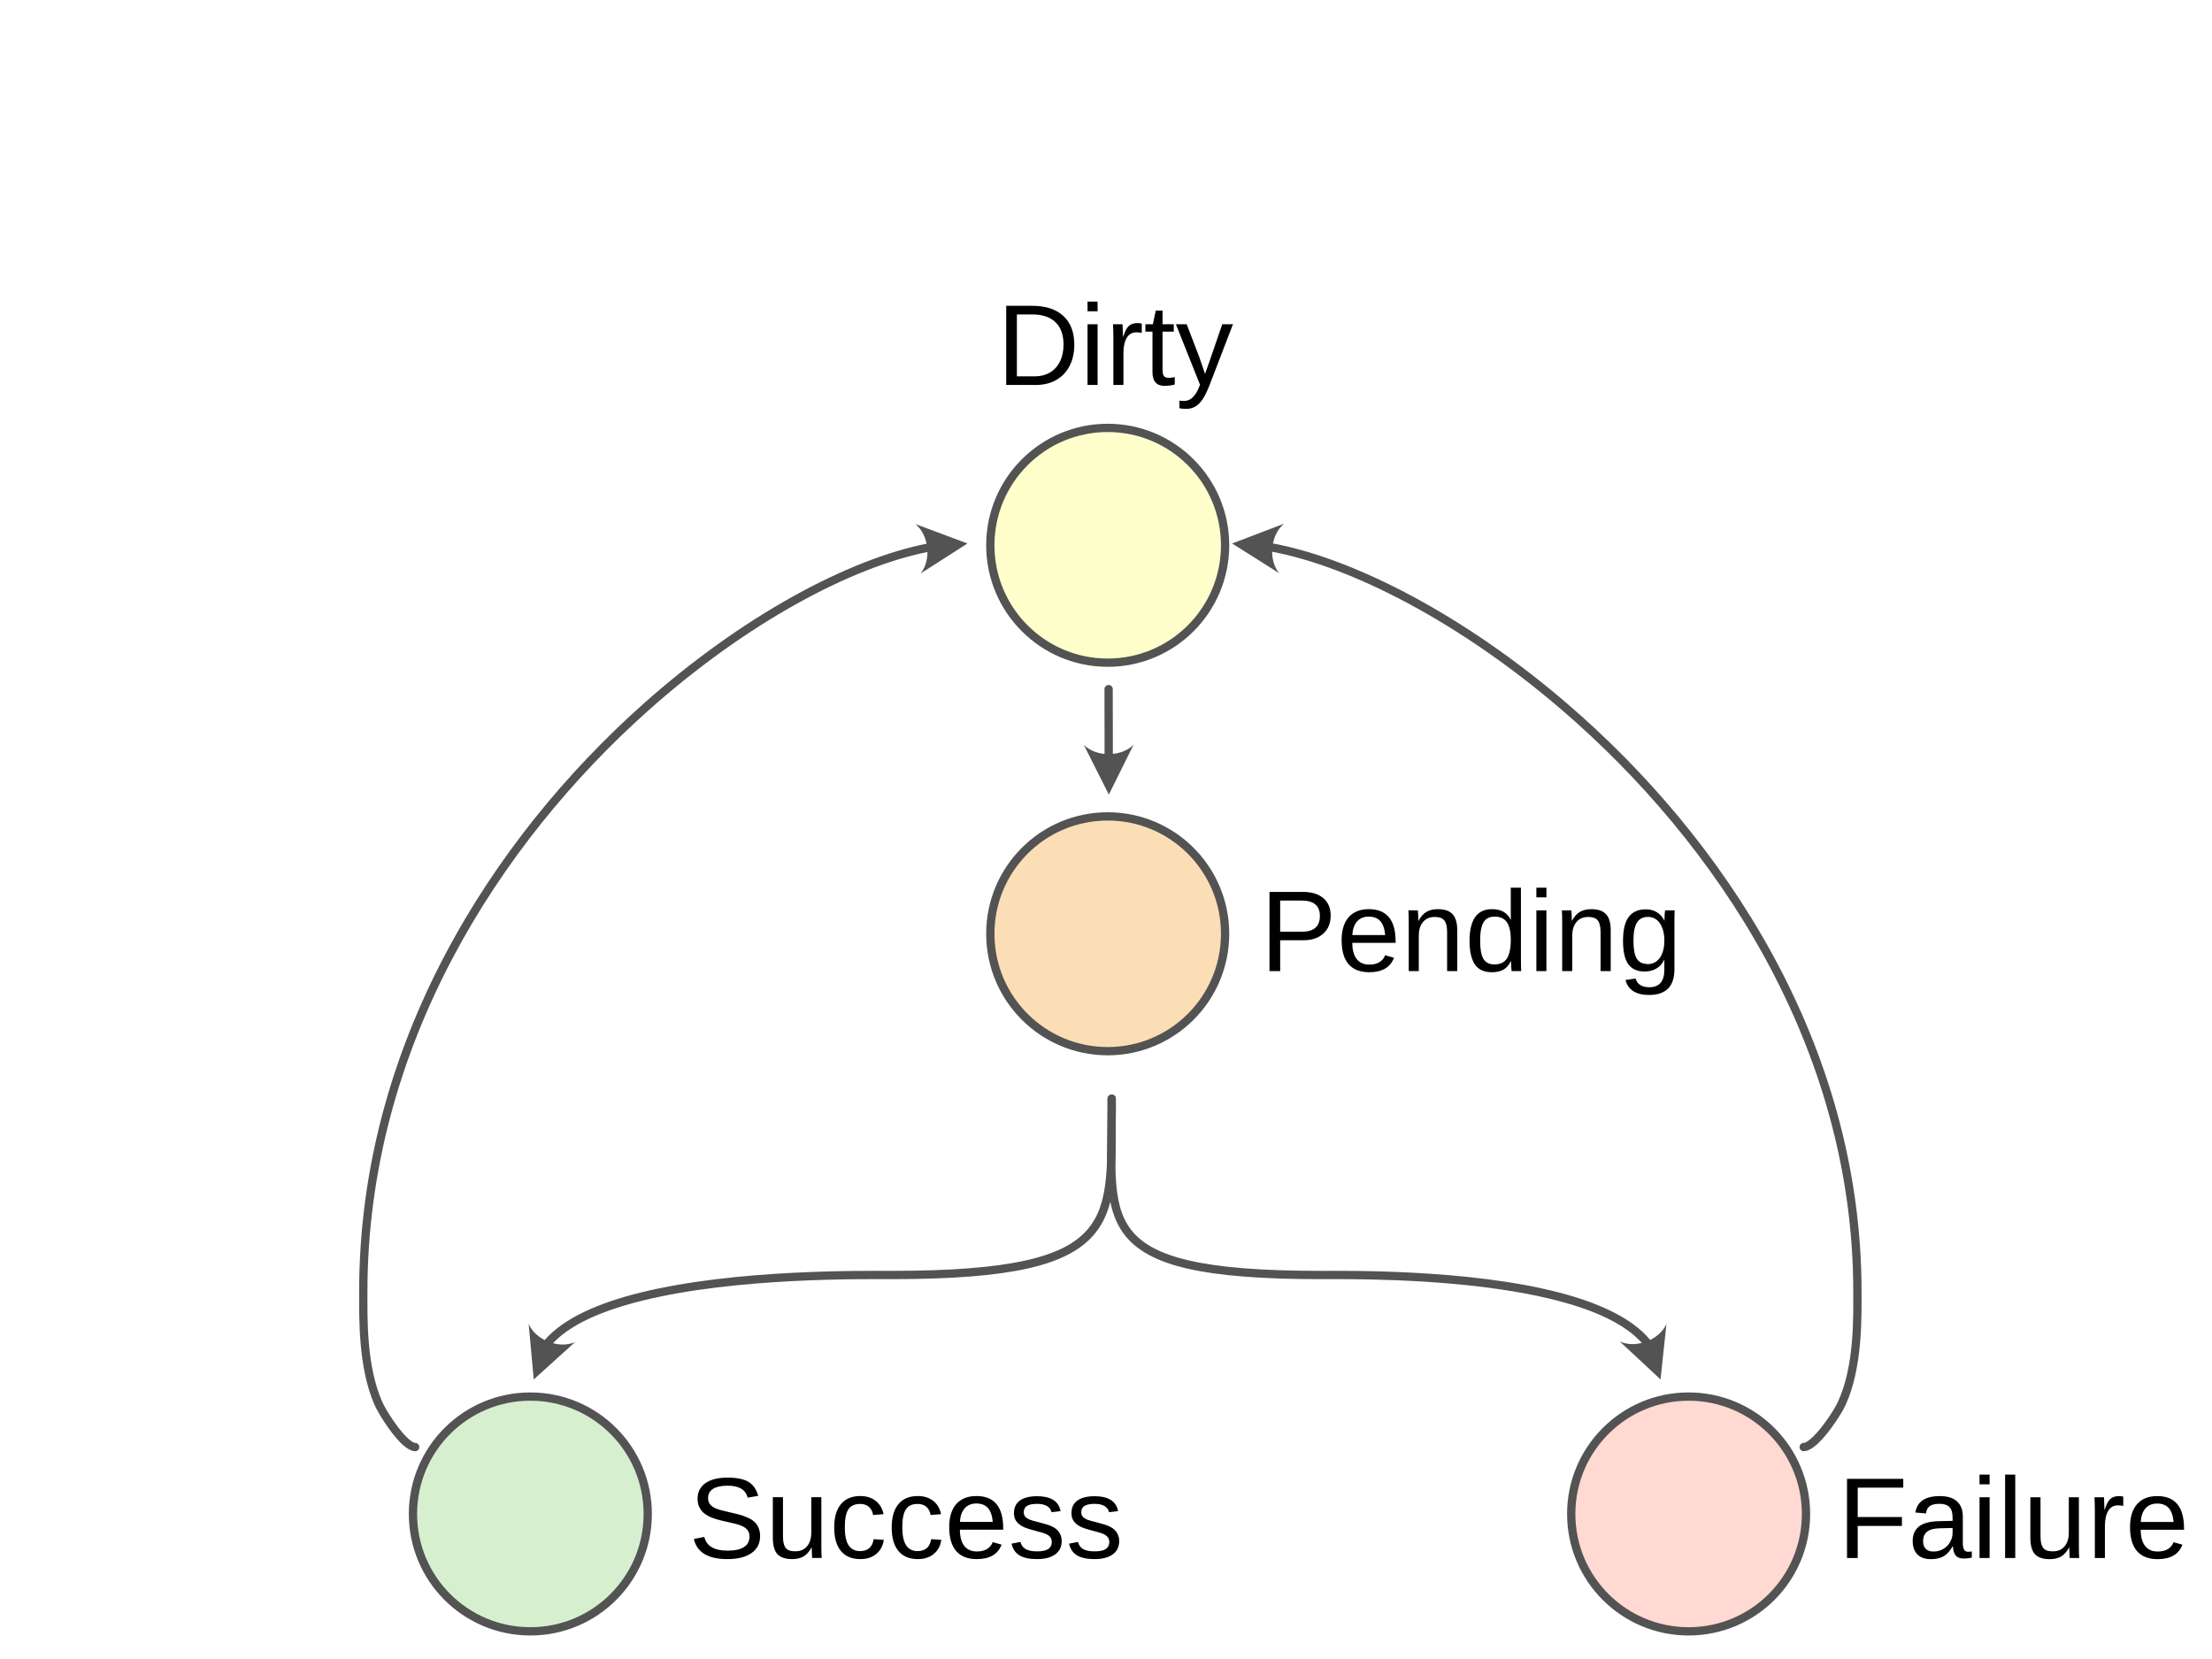
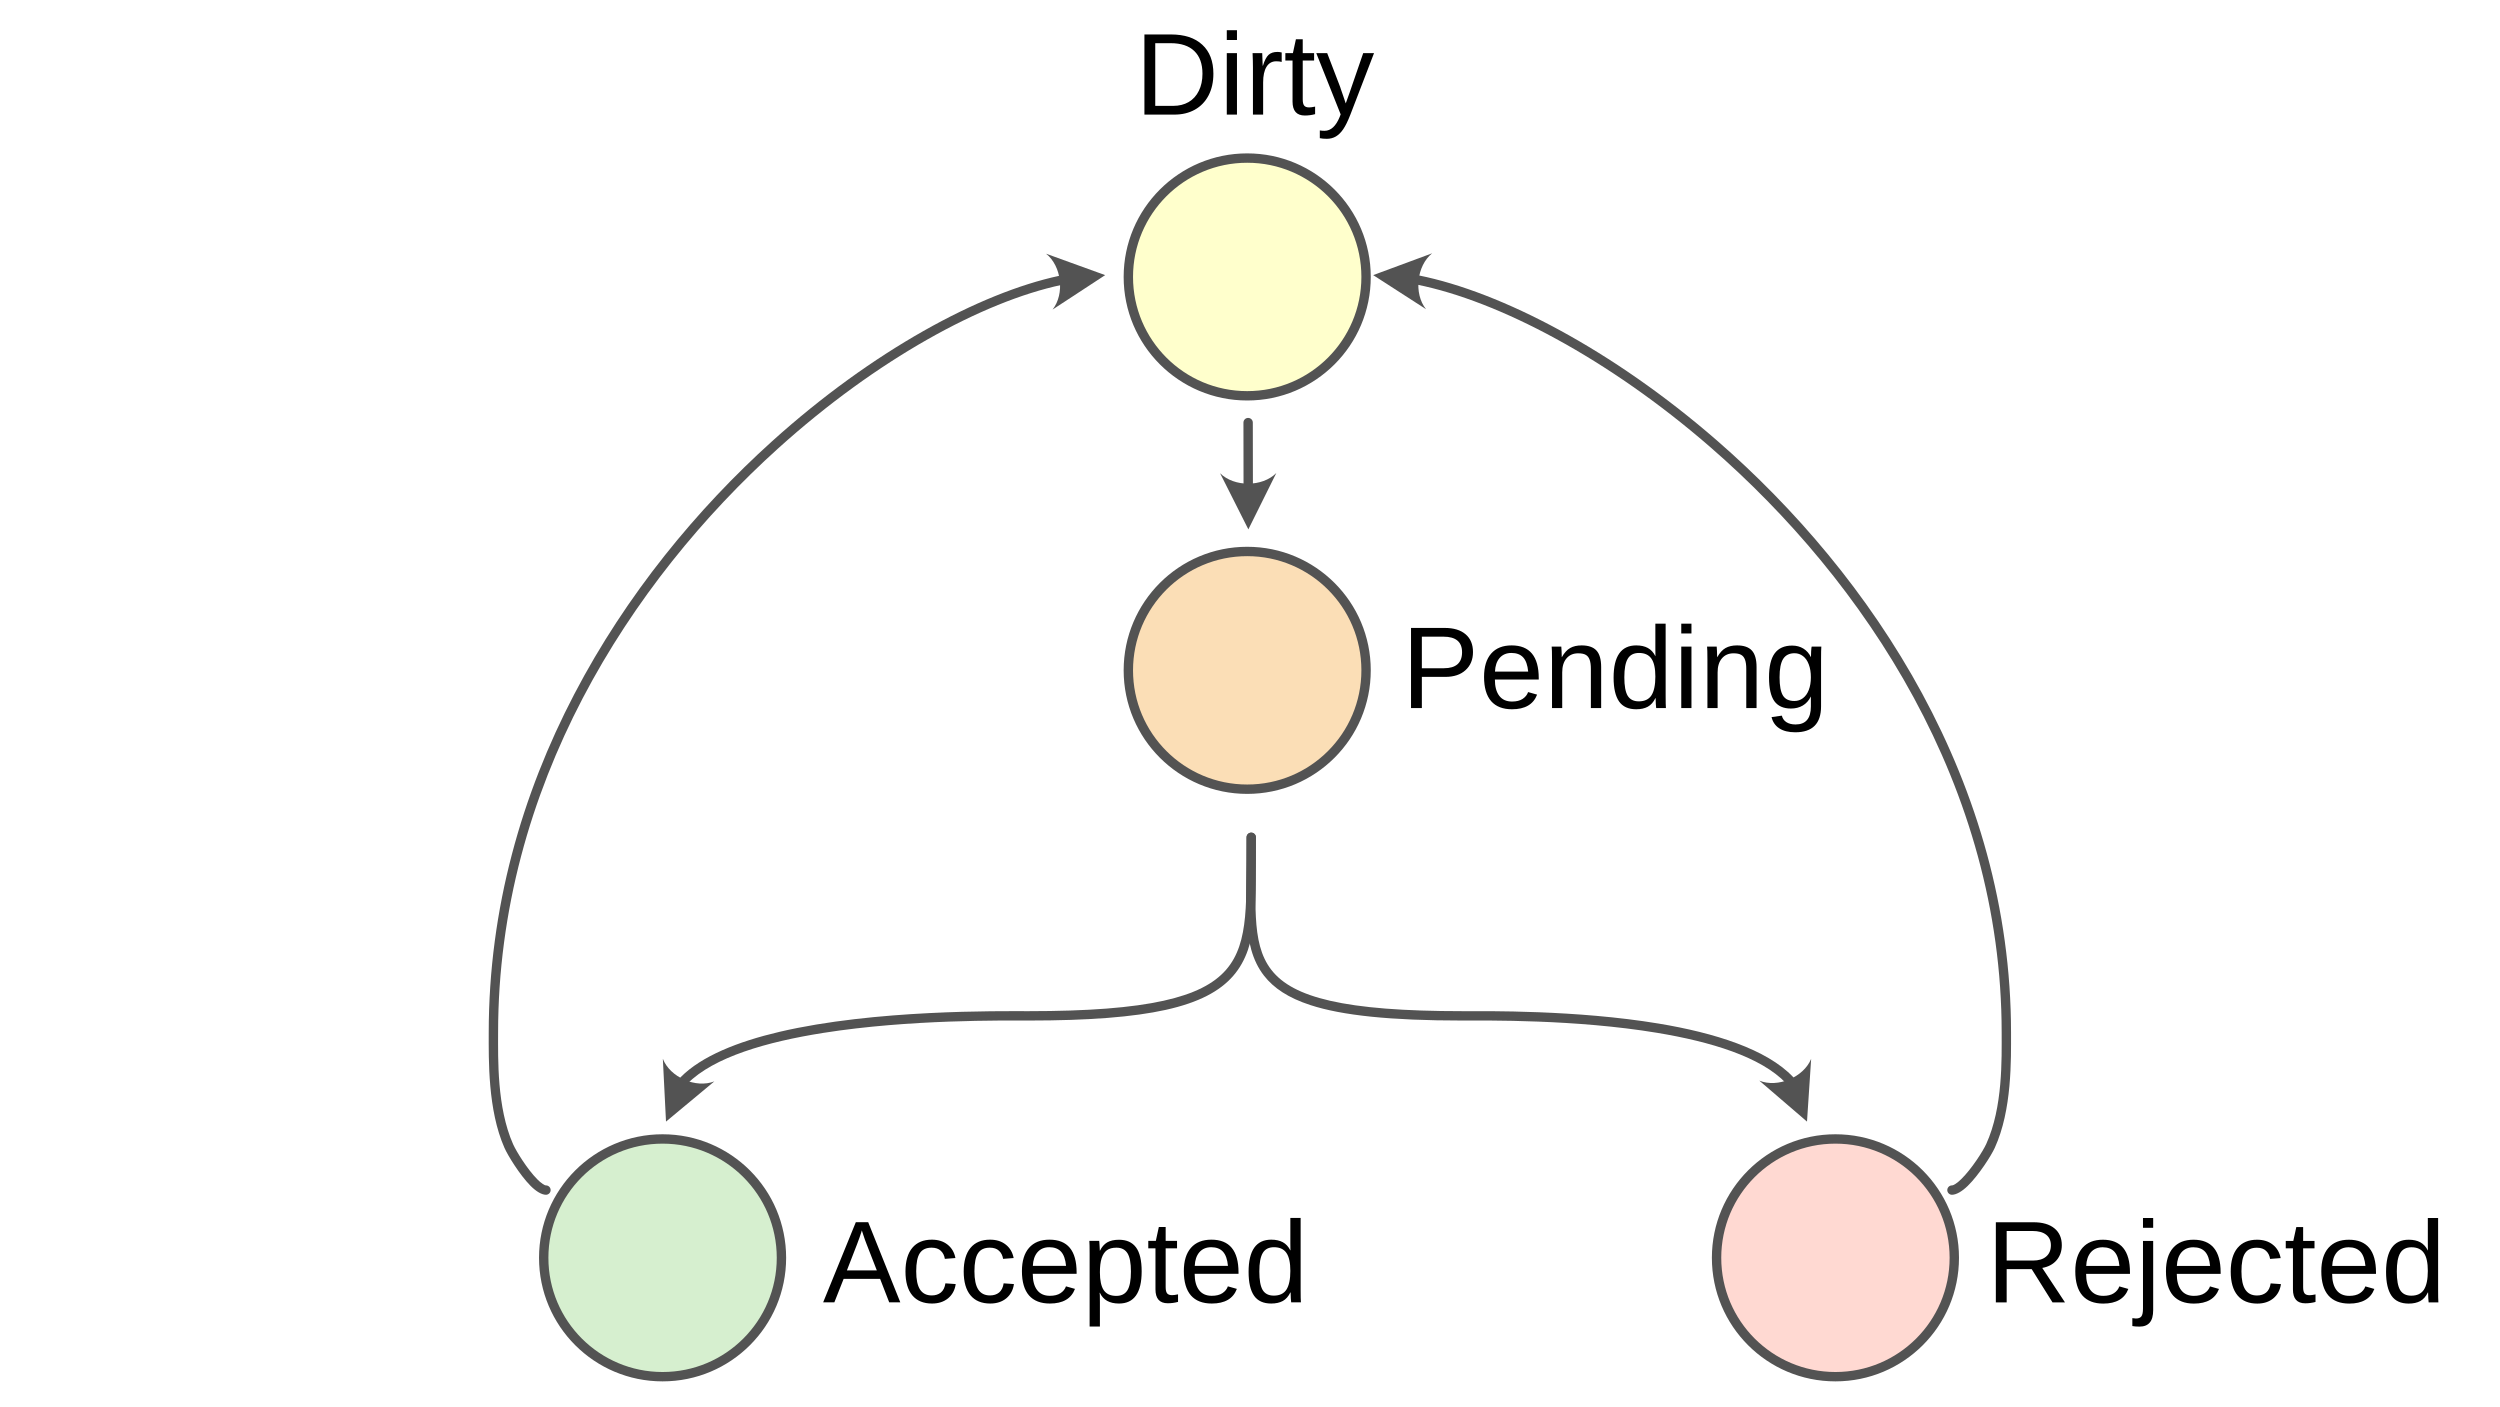
- <svg xmlns="http://www.w3.org/2000/svg" width="100%" height="100%" viewBox="0 0 800 600" version="1.1" xml:space="preserve" style="fill-rule:evenodd;clip-rule:evenodd;stroke-linecap:round;stroke-linejoin:round;stroke-miterlimit:1.5;">
-   <g transform="matrix(0.82327,0,0,0.82327,123.083,102.748)">
-     <g transform="matrix(2.52617,0,0,2.52617,-353.097,-497.284)">
-       <g transform="matrix(1,0,0,1,-12.8981,-1.09088)">
-         <circle cx="286.122" cy="243.364" r="20.414" style="fill:rgb(255,255,204);stroke:rgb(83,83,83);stroke-width:1.44px;" />
-       </g>
-       <g transform="matrix(1,0,0,1,-80.393,-49.3818)">
-         <text x="334.323px" y="263.778px" style="font-family:'ArialMT', 'Arial', sans-serif;font-size:20px;">Dirty</text>
-       </g>
-     </g>
-     <g transform="matrix(2.52617,0,0,2.52617,-353.097,-326.614)">
-       <g transform="matrix(1,0,0,1,-12.8981,-1.09088)">
-         <circle cx="286.122" cy="243.364" r="20.414" style="fill:rgb(251,222,182);stroke:rgb(83,83,83);stroke-width:1.44px;" />
-       </g>
-       <g transform="matrix(1,0,0,1,-34.6079,-15.0211)">
-         <text x="334.323px" y="263.778px" style="font-family:'ArialMT', 'Arial', sans-serif;font-size:20px;">Pending</text>
-       </g>
-     </g>
-     <g transform="matrix(2.52617,0,0,2.52617,-542.058,-402.595)">
-       <g transform="matrix(1,0,0,1,175.821,130.97)">
+ <svg xmlns="http://www.w3.org/2000/svg" width="100%" height="100%" viewBox="0 0 800 450" version="1.1" xml:space="preserve" style="fill-rule:evenodd;clip-rule:evenodd;stroke-linecap:round;stroke-linejoin:round;stroke-miterlimit:1.5;">
+   <g transform="matrix(1,0,0,1,0,-90)">
+     <g transform="matrix(0.737609,0,0,0.737609,150.449,93.9878)">
+       <g transform="matrix(2.52617,0,0,2.52617,-353.097,-497.284)">
        <g transform="matrix(1,0,0,1,-12.8981,-1.09088)">
-           <circle cx="286.122" cy="243.364" r="20.414" style="fill:rgb(255,217,210);stroke:rgb(83,83,83);stroke-width:1.44px;" />
+           <circle cx="286.122" cy="243.364" r="20.414" style="fill:rgb(255,255,204);stroke:rgb(83,83,83);stroke-width:1.61px;" />
        </g>
-         <g transform="matrix(1,0,0,1,-35.1931,-13.8475)">
-           <text x="334.323px" y="263.778px" style="font-family:'ArialMT', 'Arial', sans-serif;font-size:20px;">Failure</text>
+         <g transform="matrix(1,0,0,1,-80.393,-49.3818)">
+           <text x="334.323px" y="263.778px" style="font-family:'ArialMT', 'Arial', sans-serif;font-size:20px;">Dirty</text>
        </g>
      </g>
-       <g transform="matrix(1,0,0,1,-25.6003,130.97)">
+       <g transform="matrix(2.52617,0,0,2.52617,-353.097,-326.614)">
        <g transform="matrix(1,0,0,1,-12.8981,-1.09088)">
-           <circle cx="286.122" cy="243.364" r="20.414" style="fill:rgb(214,239,207);stroke:rgb(83,83,83);stroke-width:1.44px;" />
+           <circle cx="286.122" cy="243.364" r="20.414" style="fill:rgb(251,222,182);stroke:rgb(83,83,83);stroke-width:1.61px;" />
        </g>
-         <g transform="matrix(1,0,0,1,-33.5705,-13.8572)">
-           <text x="334.323px" y="263.778px" style="font-family:'ArialMT', 'Arial', sans-serif;font-size:20px;">Success</text>
+         <g transform="matrix(1,0,0,1,-34.6079,-15.0211)">
+           <text x="334.323px" y="263.778px" style="font-family:'ArialMT', 'Arial', sans-serif;font-size:20px;">Pending</text>
        </g>
      </g>
-     </g>
-     <g transform="matrix(2.52617,0,0,2.52617,-502.822,-380.416)">
-       <g transform="matrix(0.480834,-0,-0,0.480834,139.863,101.185)">
-         <path d="M409.973,269.339L401.029,287.367L391.973,269.395C396.487,273.881 405.487,273.853 409.973,269.339Z" style="fill:rgb(83,83,83);" />
-         <path d="M399.446,249.234C399.446,257.147 399.462,265.059 399.484,272.971C399.486,273.799 400.16,274.469 400.988,274.467C401.816,274.465 402.486,273.791 402.484,272.963C402.462,265.053 402.446,257.144 402.446,249.234C402.446,248.406 401.774,247.734 400.946,247.734C400.118,247.734 399.446,248.406 399.446,249.234Z" style="fill:rgb(83,83,83);" />
-       </g>
-       <g transform="matrix(1,0,0,1.0775,0,-22.6506)">
-         <g transform="matrix(0.480834,-0,-0,0.446248,139.863,114.928)">
-           <path d="M207.967,485.4L193.034,498.892L191.2,478.851C193.755,484.68 202.138,487.954 207.967,485.4Z" style="fill:rgb(83,83,83);" />
-           <path d="M400.557,397.342C400.434,408.306 400.776,417.756 400.016,425.764C399.285,433.458 397.549,439.785 393.205,444.777C388.829,449.806 381.847,453.448 370.808,455.894C359.432,458.414 343.843,459.628 322.486,459.628C312.012,459.628 266.094,458.989 231.787,467.44C216.792,471.134 204.01,476.607 197.142,484.494C196.599,485.118 196.664,486.066 197.289,486.61C197.913,487.154 198.861,487.088 199.405,486.464C205.952,478.945 218.21,473.874 232.505,470.353C266.54,461.969 312.095,462.628 322.486,462.628C344.131,462.628 359.928,461.377 371.457,458.823C383.323,456.194 390.765,452.152 395.469,446.746C400.206,441.302 402.205,434.439 403.002,426.047C403.77,417.969 403.432,408.436 403.557,397.376C403.566,396.548 402.902,395.868 402.074,395.859C401.246,395.849 400.567,396.514 400.557,397.342Z" style="fill:rgb(83,83,83);" />
+       <g transform="matrix(2.52617,0,0,2.52617,-542.058,-402.595)">
+         <g transform="matrix(1,0,0,1,175.821,130.97)">
+           <g transform="matrix(1,0,0,1,-12.8981,-1.09088)">
+             <circle cx="286.122" cy="243.364" r="20.414" style="fill:rgb(255,217,210);stroke:rgb(83,83,83);stroke-width:1.61px;" />
+           </g>
+           <g transform="matrix(1,0,0,1,-35.1931,-13.8475)">
+             <text x="334.323px" y="263.778px" style="font-family:'ArialMT', 'Arial', sans-serif;font-size:20px;">Rejected</text>
+           </g>
+         </g>
+         <g transform="matrix(1,0,0,1,-25.6003,130.97)">
+           <g transform="matrix(1,0,0,1,-12.8981,-1.09088)">
+             <circle cx="286.122" cy="243.364" r="20.414" style="fill:rgb(214,239,207);stroke:rgb(83,83,83);stroke-width:1.61px;" />
+           </g>
+           <g transform="matrix(1,0,0,1,-33.5705,-13.8572)">
+             <text x="334.323px" y="263.778px" style="font-family:'ArialMT', 'Arial', sans-serif;font-size:20px;">Accepted</text>
+           </g>
        </g>
      </g>
-       <g transform="matrix(-0.949654,0,0,1.0775,649.597,-22.6506)">
-         <g transform="matrix(-0.506326,0,0,0.446248,536.758,114.928)">
-           <path d="M602.689,478.881L600.556,498.892L585.827,485.179C591.617,487.82 600.048,484.671 602.689,478.881Z" style="fill:rgb(83,83,83);" />
-           <path d="M400.557,397.375C400.676,408.411 400.114,417.924 400.541,425.985C400.986,434.377 402.521,441.24 406.77,446.684C411.007,452.113 417.971,456.18 429.474,458.82C440.607,461.375 456.096,462.628 477.623,462.628C486.076,462.628 519.023,462.149 548.619,467.278C568.02,470.641 586.006,476.332 594.365,486.363C594.895,486.999 595.842,487.085 596.478,486.555C597.114,486.025 597.2,485.078 596.67,484.442C590.108,476.569 577.948,471.106 563.693,467.419C531.11,458.991 487.564,459.628 477.623,459.628C456.397,459.628 441.122,458.415 430.145,455.896C419.537,453.462 413.042,449.846 409.135,444.839C405.239,439.847 403.945,433.521 403.537,425.826C403.112,417.801 403.675,408.33 403.557,397.343C403.548,396.515 402.869,395.85 402.041,395.859C401.213,395.868 400.548,396.547 400.557,397.375Z" style="fill:rgb(83,83,83);" />
+       <g transform="matrix(2.52617,0,0,2.52617,-502.822,-380.416)">
+         <g transform="matrix(0.536675,-0,-0,0.536675,118.303,148.45)">
+           <path d="M408.42,151.369L399.475,169.397L390.42,151.425C394.934,155.911 403.934,155.883 408.42,151.369Z" style="fill:rgb(83,83,83);" />
+           <path d="M397.901,135.231C397.901,141.821 397.913,148.411 397.931,155.001C397.933,155.829 398.607,156.499 399.435,156.497C400.263,156.495 400.933,155.821 400.931,154.993C400.913,148.406 400.901,141.819 400.901,135.231C400.901,134.404 400.229,133.731 399.401,133.731C398.573,133.731 397.901,134.404 397.901,135.231Z" style="fill:rgb(83,83,83);" />
        </g>
-       </g>
-       <g transform="matrix(0.480834,-0,-0,0.480834,139.863,101.185)">
-         <path d="M331.039,189.514L349.89,196.559L332.944,207.413C336.942,202.462 335.99,193.513 331.039,189.514Z" style="fill:rgb(83,83,83);" />
-         <path d="M150.177,521.851C149.806,521.846 149.406,521.627 148.956,521.335C148.303,520.912 147.611,520.306 146.9,519.587C143.312,515.958 139.376,509.557 138.236,506.977C132.44,493.858 132.89,476.457 132.89,467.111C132.89,378.537 180.832,304.879 234.287,257.138C269.869,225.359 307.891,205.052 335.86,199.555C336.673,199.395 337.203,198.606 337.043,197.794C336.883,196.981 336.094,196.451 335.282,196.611C306.933,202.183 268.353,222.691 232.288,254.901C178.272,303.143 129.89,377.606 129.89,467.111C129.89,476.744 129.518,494.667 135.492,508.189C136.712,510.952 140.925,517.81 144.767,521.696C146.71,523.661 148.665,524.83 150.134,524.851C150.962,524.862 151.644,524.2 151.655,523.372C151.667,522.544 151.004,521.863 150.177,521.851Z" style="fill:rgb(83,83,83);" />
-       </g>
-       <g transform="matrix(-1.03499,0,0,1,673.01,0)">
-         <g transform="matrix(-0.464579,0,0,0.480834,515.123,101.185)">
-           <path d="M462.625,207.304L445.61,196.559L464.415,189.393C459.49,193.424 458.595,202.379 462.625,207.304Z" style="fill:rgb(83,83,83);" />
-           <path d="M652.353,524.851C653.862,524.83 655.859,523.664 657.854,521.714C661.831,517.828 666.19,510.97 667.454,508.207C673.64,494.678 673.255,476.748 673.255,467.111C673.255,377.399 622.956,302.794 566.894,254.558C529.476,222.363 489.49,201.93 460.211,196.516C459.397,196.365 458.614,196.904 458.463,197.718C458.313,198.532 458.851,199.315 459.666,199.466C488.568,204.81 528.001,225.052 564.938,256.832C620.41,304.56 670.255,378.343 670.255,467.111C670.255,476.453 670.722,493.846 664.725,506.959C663.546,509.539 659.471,515.94 655.758,519.568C655.02,520.29 654.3,520.898 653.622,521.322C653.141,521.624 652.709,521.846 652.313,521.851C651.485,521.862 650.822,522.543 650.833,523.371C650.844,524.199 651.526,524.862 652.353,524.851Z" style="fill:rgb(83,83,83);" />
+         <g transform="matrix(1,0,0,1.0775,0,-22.6506)">
+           <g transform="matrix(0.536675,-0,-0,0.498072,118.303,158.794)">
+             <path d="M228.593,346.042L213.122,358.913L212.109,338.814C214.423,344.742 222.665,348.356 228.593,346.042Z" style="fill:rgb(83,83,83);" />
+             <path d="M398.897,267.927C398.786,277.745 399.093,286.208 398.412,293.379C397.761,300.236 396.219,305.877 392.348,310.326C388.444,314.813 382.212,318.054 372.365,320.236C362.181,322.492 348.225,323.578 329.104,323.578C319.879,323.578 279.975,323.025 249.417,330.194C236.06,333.328 224.482,337.972 217.84,344.669C217.257,345.257 217.261,346.207 217.849,346.79C218.437,347.373 219.387,347.369 219.97,346.781C228.446,338.235 245.407,333.385 263.487,330.524C291.051,326.163 321.259,326.578 329.104,326.578C348.512,326.578 362.676,325.455 373.014,323.165C383.688,320.8 390.38,317.158 394.611,312.295C398.876,307.393 400.681,301.217 401.399,293.662C402.086,286.421 401.785,277.875 401.896,267.961C401.906,267.133 401.241,266.453 400.413,266.444C399.586,266.435 398.906,267.099 398.897,267.927Z" style="fill:rgb(83,83,83);" />
+           </g>
+         </g>
+         <g transform="matrix(-0.949654,0,0,1.0775,649.597,-22.6506)">
+           <g transform="matrix(-0.565127,0,0,0.498072,559.461,158.794)">
+             <path d="M579.57,338.832L578.242,358.913L562.974,345.802C568.866,348.208 577.164,344.723 579.57,338.832Z" style="fill:rgb(83,83,83);" />
+             <path d="M398.897,267.96C399.003,277.851 398.5,286.376 398.882,293.6C399.283,301.155 400.671,307.332 404.496,312.233C407.568,316.17 412.221,319.312 419.306,321.622C429.501,324.946 444.894,326.578 468.099,326.578C475.537,326.578 504.146,326.163 530.282,330.505C547.41,333.35 563.497,338.171 571.579,346.67C572.15,347.27 573.1,347.294 573.7,346.723C574.3,346.153 574.324,345.202 573.753,344.602C565.326,335.741 548.633,330.511 530.774,327.545C504.43,323.17 475.596,323.578 468.099,323.578C449.098,323.578 435.424,322.494 425.597,320.238C416.139,318.068 410.345,314.852 406.861,310.388C403.389,305.939 402.242,300.299 401.878,293.441C401.497,286.253 402.002,277.77 401.896,267.928C401.888,267.1 401.208,266.435 400.38,266.444C399.553,266.453 398.888,267.132 398.897,267.96Z" style="fill:rgb(83,83,83);" />
+           </g>
+         </g>
+         <g transform="matrix(0.536675,-0,-0,0.536675,118.303,148.45)">
+           <path d="M334.736,81.183L353.657,88.037L336.821,99.062C340.77,94.071 339.727,85.131 334.736,81.183Z" style="fill:rgb(83,83,83);" />
+           <path d="M174.726,379.327C174.418,379.323 174.089,379.132 173.715,378.89C173.139,378.516 172.527,377.98 171.899,377.344C168.698,374.107 165.185,368.395 164.168,366.093C158.985,354.36 159.392,338.797 159.392,330.439C159.392,251.743 201.661,186.199 249.076,143.427C280.637,114.955 314.476,96.563 339.668,91.172C340.478,90.999 340.994,90.201 340.821,89.391C340.648,88.582 339.85,88.065 339.041,88.238C313.475,93.709 279.095,112.306 247.066,141.199C199.095,184.474 156.392,250.819 156.392,330.439C156.392,339.084 156.062,355.169 161.424,367.306C162.522,369.79 166.31,375.959 169.766,379.454C171.544,381.251 173.34,382.308 174.684,382.327C175.512,382.338 176.193,381.676 176.205,380.848C176.216,380.02 175.554,379.339 174.726,379.327Z" style="fill:rgb(83,83,83);" />
+         </g>
+         <g transform="matrix(-1.03499,0,0,1,673.01,0)">
+           <g transform="matrix(-0.518532,0,0,0.536675,535.954,148.45)">
+             <path d="M456.33,98.944L439.417,88.037L458.29,81.051C453.327,85.034 452.347,93.981 456.33,98.944Z" style="fill:rgb(83,83,83);" />
+             <path d="M624.652,382.327C626.031,382.308 627.863,381.254 629.687,379.472C633.264,375.977 637.184,369.808 638.321,367.323C643.873,355.181 643.532,339.089 643.532,330.439C643.532,250.615 599.117,184.13 549.313,140.86C516.072,111.98 480.432,93.454 454.028,88.135C453.216,87.971 452.425,88.498 452.261,89.309C452.098,90.121 452.624,90.912 453.435,91.076C479.469,96.32 514.572,114.65 547.346,143.124C596.564,185.886 640.532,251.553 640.532,330.439C640.532,338.793 640.955,354.348 635.592,366.076C634.54,368.378 630.904,374.089 627.591,377.326C626.938,377.964 626.303,378.502 625.704,378.877C625.301,379.129 624.943,379.322 624.611,379.327C623.783,379.338 623.12,380.019 623.131,380.847C623.143,381.675 623.824,382.338 624.652,382.327Z" style="fill:rgb(83,83,83);" />
+           </g>
        </g>
      </g>
    </g>
  </g>
</svg>
